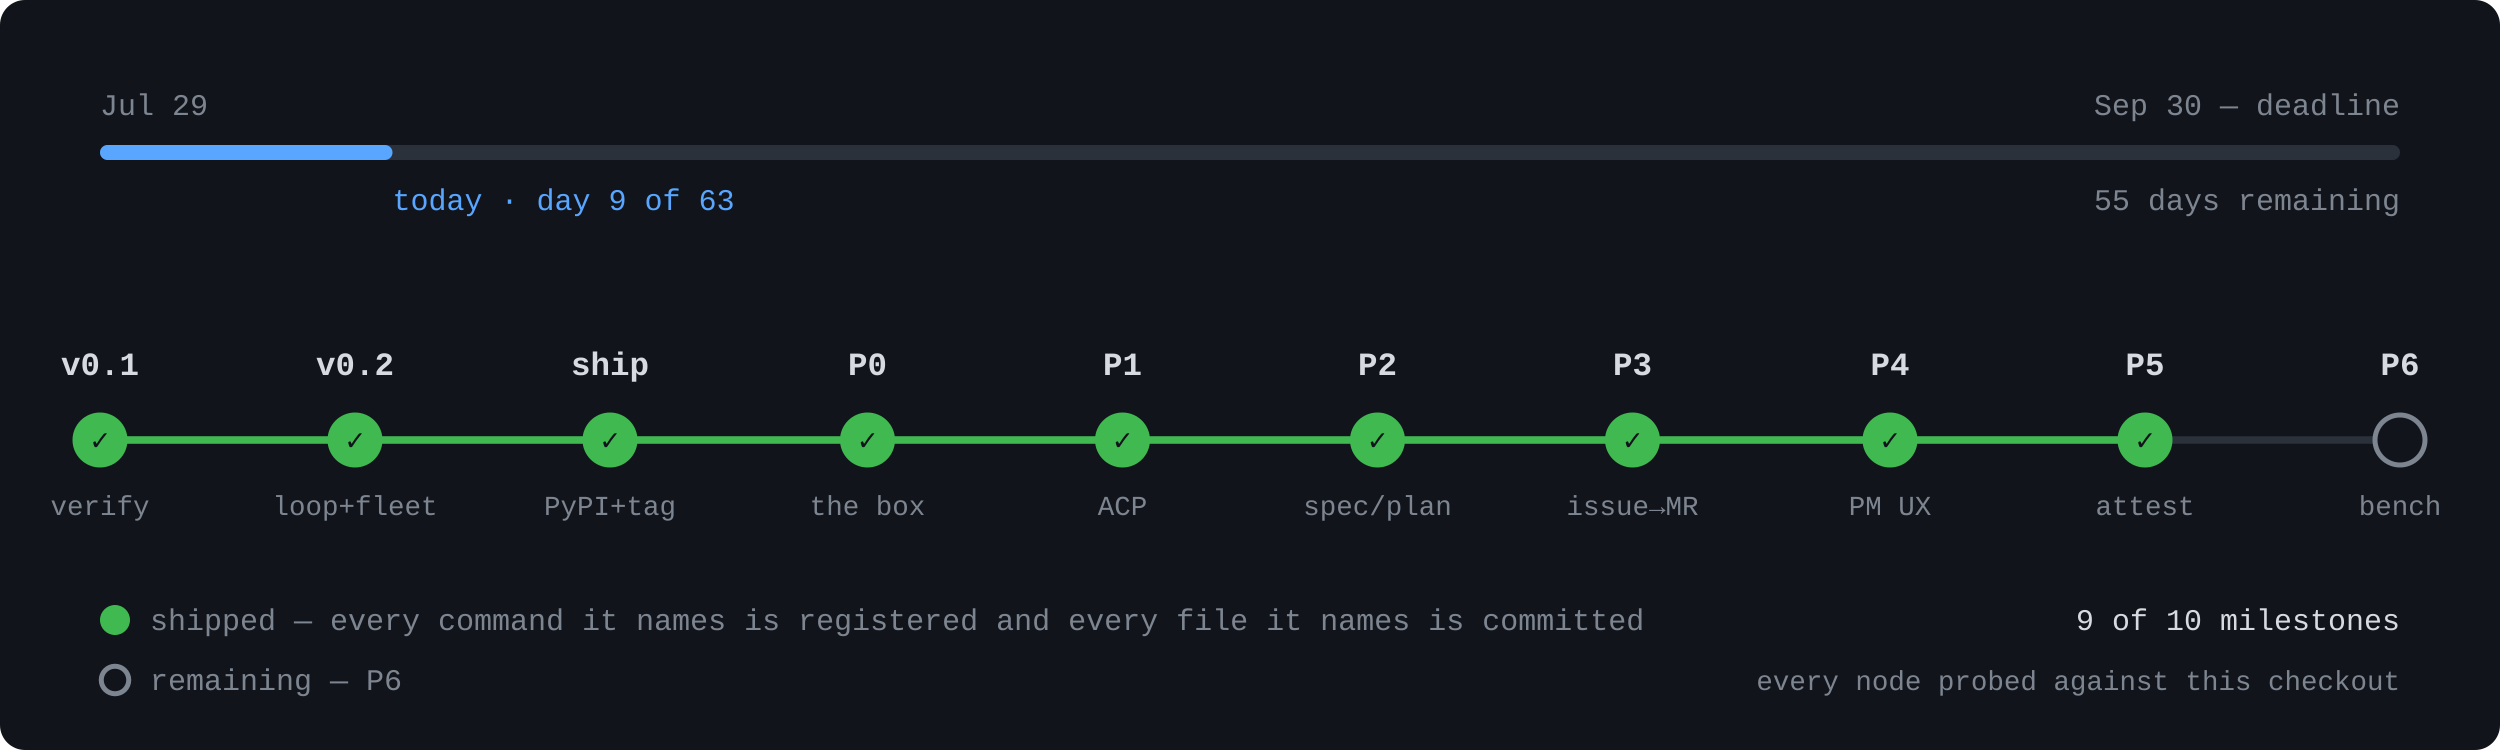
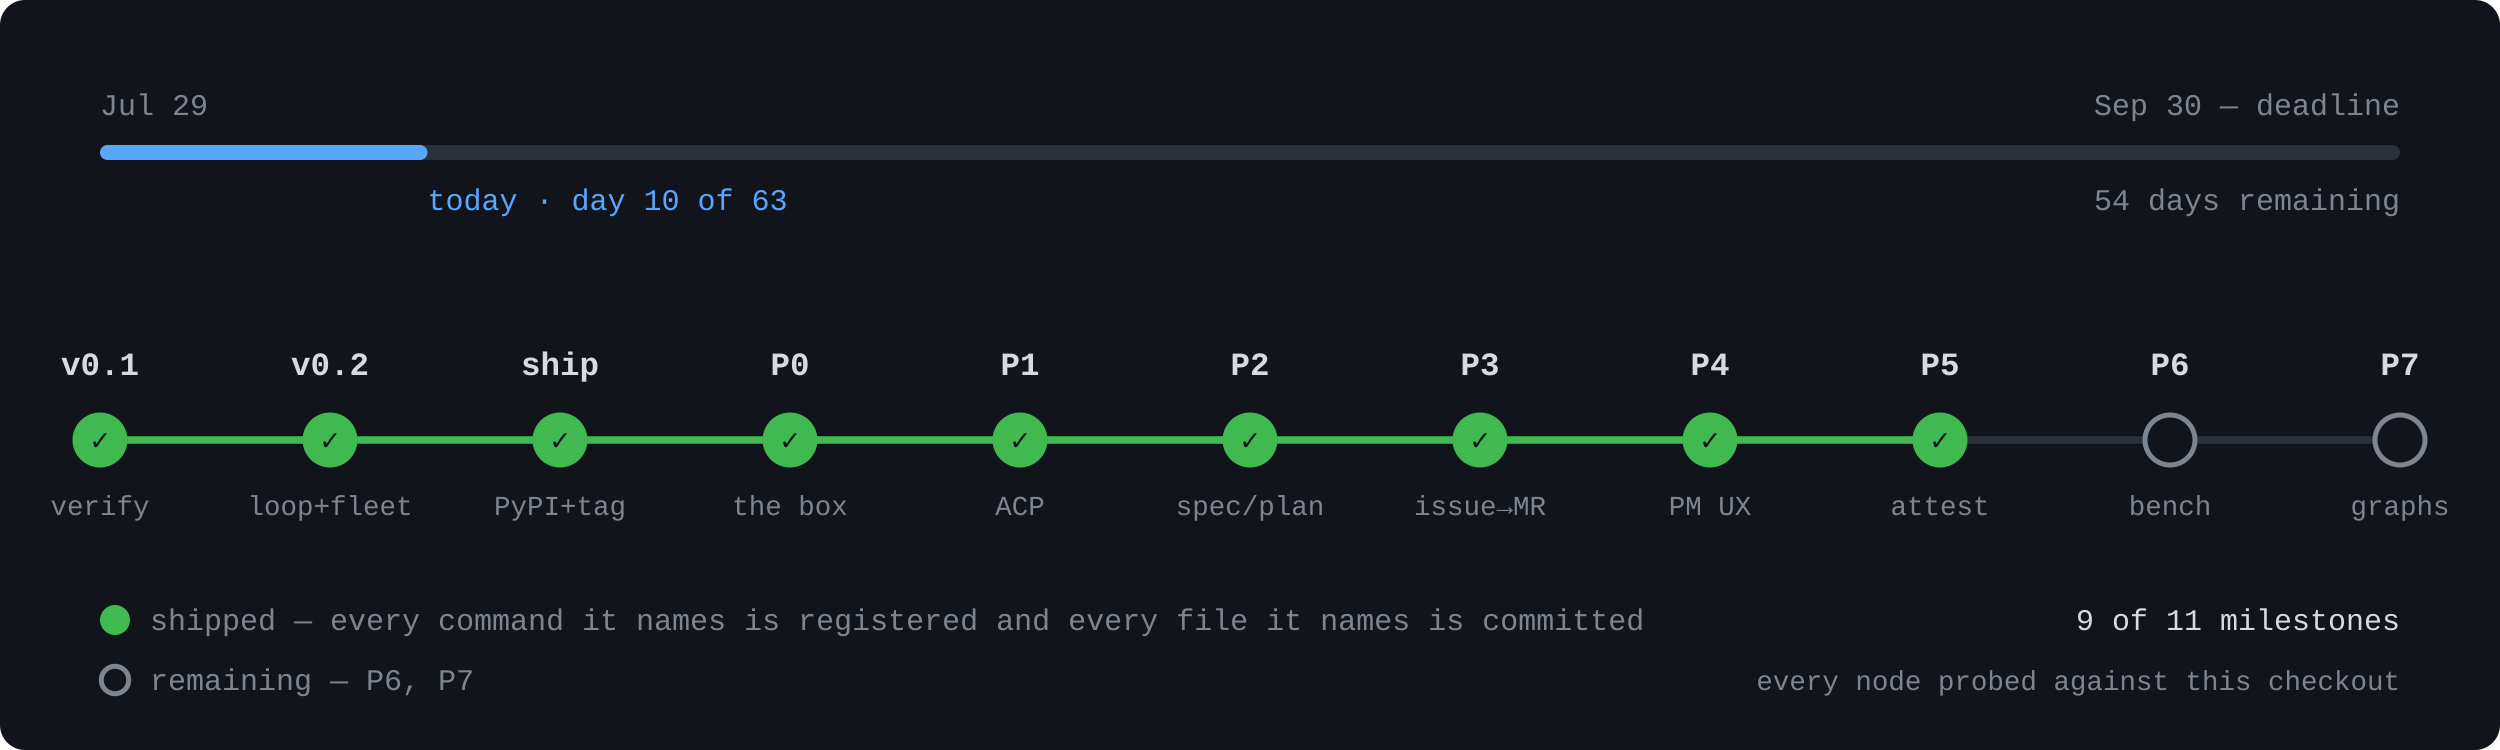
- <svg xmlns="http://www.w3.org/2000/svg" width="1000" height="300" viewBox="0 0 1000 300" font-family="ui-monospace,SFMono-Regular,'SF Mono',Menlo,Consolas,'Liberation Mono',monospace" role="img" aria-label="Wringer roadmap — 9 of 10 milestones shipped">
+ <svg xmlns="http://www.w3.org/2000/svg" width="1000" height="300" viewBox="0 0 1000 300" font-family="ui-monospace,SFMono-Regular,'SF Mono',Menlo,Consolas,'Liberation Mono',monospace" role="img" aria-label="Wringer roadmap — 9 of 11 milestones shipped">
  <rect width="100%" height="100%" rx="10" fill="#11141a" />
  <text x="40" y="46" fill="#7d8590" font-size="12">Jul 29</text>
  <text x="960" y="46" fill="#7d8590" font-size="12" text-anchor="end">Sep 30 — deadline</text>
  <rect x="40" y="58" width="920" height="6" rx="3" fill="#2b313b" />
-   <rect x="40" y="58" width="117" height="6" rx="3" fill="#58a6ff" />
-   <text x="157" y="84" fill="#58a6ff" font-size="12">today · day 9 of 63</text>
-   <text x="960" y="84" fill="#7d8590" font-size="12" text-anchor="end">55 days remaining</text>
+   <rect x="40" y="58" width="131" height="6" rx="3" fill="#58a6ff" />
+   <text x="171" y="84" fill="#58a6ff" font-size="12">today · day 10 of 63</text>
+   <text x="960" y="84" fill="#7d8590" font-size="12" text-anchor="end">54 days remaining</text>
  <line x1="40" y1="176" x2="960" y2="176" stroke="#2b313b" stroke-width="3" />
-   <line x1="40" y1="176" x2="858" y2="176" stroke="#3fb950" stroke-width="3" />
+   <line x1="40" y1="176" x2="776" y2="176" stroke="#3fb950" stroke-width="3" />
  <text x="40" y="150" fill="#d7dae0" font-size="13" font-weight="600" text-anchor="middle">v0.1</text>
  <circle cx="40" cy="176" r="11" fill="#3fb950" />
  <text x="40" y="180" fill="#11141a" font-size="12" font-weight="700" text-anchor="middle">✓</text>
  <text x="40" y="206" fill="#7d8590" font-size="11" text-anchor="middle">verify</text>
-   <text x="142" y="150" fill="#d7dae0" font-size="13" font-weight="600" text-anchor="middle">v0.2</text>
-   <circle cx="142" cy="176" r="11" fill="#3fb950" />
-   <text x="142" y="180" fill="#11141a" font-size="12" font-weight="700" text-anchor="middle">✓</text>
-   <text x="142" y="206" fill="#7d8590" font-size="11" text-anchor="middle">loop+fleet</text>
-   <text x="244" y="150" fill="#d7dae0" font-size="13" font-weight="600" text-anchor="middle">ship</text>
-   <circle cx="244" cy="176" r="11" fill="#3fb950" />
-   <text x="244" y="180" fill="#11141a" font-size="12" font-weight="700" text-anchor="middle">✓</text>
-   <text x="244" y="206" fill="#7d8590" font-size="11" text-anchor="middle">PyPI+tag</text>
-   <text x="347" y="150" fill="#d7dae0" font-size="13" font-weight="600" text-anchor="middle">P0</text>
-   <circle cx="347" cy="176" r="11" fill="#3fb950" />
-   <text x="347" y="180" fill="#11141a" font-size="12" font-weight="700" text-anchor="middle">✓</text>
-   <text x="347" y="206" fill="#7d8590" font-size="11" text-anchor="middle">the box</text>
-   <text x="449" y="150" fill="#d7dae0" font-size="13" font-weight="600" text-anchor="middle">P1</text>
-   <circle cx="449" cy="176" r="11" fill="#3fb950" />
-   <text x="449" y="180" fill="#11141a" font-size="12" font-weight="700" text-anchor="middle">✓</text>
-   <text x="449" y="206" fill="#7d8590" font-size="11" text-anchor="middle">ACP</text>
-   <text x="551" y="150" fill="#d7dae0" font-size="13" font-weight="600" text-anchor="middle">P2</text>
-   <circle cx="551" cy="176" r="11" fill="#3fb950" />
-   <text x="551" y="180" fill="#11141a" font-size="12" font-weight="700" text-anchor="middle">✓</text>
-   <text x="551" y="206" fill="#7d8590" font-size="11" text-anchor="middle">spec/plan</text>
-   <text x="653" y="150" fill="#d7dae0" font-size="13" font-weight="600" text-anchor="middle">P3</text>
-   <circle cx="653" cy="176" r="11" fill="#3fb950" />
-   <text x="653" y="180" fill="#11141a" font-size="12" font-weight="700" text-anchor="middle">✓</text>
-   <text x="653" y="206" fill="#7d8590" font-size="11" text-anchor="middle">issue→MR</text>
-   <text x="756" y="150" fill="#d7dae0" font-size="13" font-weight="600" text-anchor="middle">P4</text>
-   <circle cx="756" cy="176" r="11" fill="#3fb950" />
-   <text x="756" y="180" fill="#11141a" font-size="12" font-weight="700" text-anchor="middle">✓</text>
-   <text x="756" y="206" fill="#7d8590" font-size="11" text-anchor="middle">PM UX</text>
-   <text x="858" y="150" fill="#d7dae0" font-size="13" font-weight="600" text-anchor="middle">P5</text>
-   <circle cx="858" cy="176" r="11" fill="#3fb950" />
-   <text x="858" y="180" fill="#11141a" font-size="12" font-weight="700" text-anchor="middle">✓</text>
-   <text x="858" y="206" fill="#7d8590" font-size="11" text-anchor="middle">attest</text>
-   <text x="960" y="150" fill="#d7dae0" font-size="13" font-weight="600" text-anchor="middle">P6</text>
+   <text x="132" y="150" fill="#d7dae0" font-size="13" font-weight="600" text-anchor="middle">v0.2</text>
+   <circle cx="132" cy="176" r="11" fill="#3fb950" />
+   <text x="132" y="180" fill="#11141a" font-size="12" font-weight="700" text-anchor="middle">✓</text>
+   <text x="132" y="206" fill="#7d8590" font-size="11" text-anchor="middle">loop+fleet</text>
+   <text x="224" y="150" fill="#d7dae0" font-size="13" font-weight="600" text-anchor="middle">ship</text>
+   <circle cx="224" cy="176" r="11" fill="#3fb950" />
+   <text x="224" y="180" fill="#11141a" font-size="12" font-weight="700" text-anchor="middle">✓</text>
+   <text x="224" y="206" fill="#7d8590" font-size="11" text-anchor="middle">PyPI+tag</text>
+   <text x="316" y="150" fill="#d7dae0" font-size="13" font-weight="600" text-anchor="middle">P0</text>
+   <circle cx="316" cy="176" r="11" fill="#3fb950" />
+   <text x="316" y="180" fill="#11141a" font-size="12" font-weight="700" text-anchor="middle">✓</text>
+   <text x="316" y="206" fill="#7d8590" font-size="11" text-anchor="middle">the box</text>
+   <text x="408" y="150" fill="#d7dae0" font-size="13" font-weight="600" text-anchor="middle">P1</text>
+   <circle cx="408" cy="176" r="11" fill="#3fb950" />
+   <text x="408" y="180" fill="#11141a" font-size="12" font-weight="700" text-anchor="middle">✓</text>
+   <text x="408" y="206" fill="#7d8590" font-size="11" text-anchor="middle">ACP</text>
+   <text x="500" y="150" fill="#d7dae0" font-size="13" font-weight="600" text-anchor="middle">P2</text>
+   <circle cx="500" cy="176" r="11" fill="#3fb950" />
+   <text x="500" y="180" fill="#11141a" font-size="12" font-weight="700" text-anchor="middle">✓</text>
+   <text x="500" y="206" fill="#7d8590" font-size="11" text-anchor="middle">spec/plan</text>
+   <text x="592" y="150" fill="#d7dae0" font-size="13" font-weight="600" text-anchor="middle">P3</text>
+   <circle cx="592" cy="176" r="11" fill="#3fb950" />
+   <text x="592" y="180" fill="#11141a" font-size="12" font-weight="700" text-anchor="middle">✓</text>
+   <text x="592" y="206" fill="#7d8590" font-size="11" text-anchor="middle">issue→MR</text>
+   <text x="684" y="150" fill="#d7dae0" font-size="13" font-weight="600" text-anchor="middle">P4</text>
+   <circle cx="684" cy="176" r="11" fill="#3fb950" />
+   <text x="684" y="180" fill="#11141a" font-size="12" font-weight="700" text-anchor="middle">✓</text>
+   <text x="684" y="206" fill="#7d8590" font-size="11" text-anchor="middle">PM UX</text>
+   <text x="776" y="150" fill="#d7dae0" font-size="13" font-weight="600" text-anchor="middle">P5</text>
+   <circle cx="776" cy="176" r="11" fill="#3fb950" />
+   <text x="776" y="180" fill="#11141a" font-size="12" font-weight="700" text-anchor="middle">✓</text>
+   <text x="776" y="206" fill="#7d8590" font-size="11" text-anchor="middle">attest</text>
+   <text x="868" y="150" fill="#d7dae0" font-size="13" font-weight="600" text-anchor="middle">P6</text>
+   <circle cx="868" cy="176" r="10" fill="#11141a" stroke="#7d8590" stroke-width="2" />
+   <text x="868" y="206" fill="#7d8590" font-size="11" text-anchor="middle">bench</text>
+   <text x="960" y="150" fill="#d7dae0" font-size="13" font-weight="600" text-anchor="middle">P7</text>
  <circle cx="960" cy="176" r="10" fill="#11141a" stroke="#7d8590" stroke-width="2" />
-   <text x="960" y="206" fill="#7d8590" font-size="11" text-anchor="middle">bench</text>
+   <text x="960" y="206" fill="#7d8590" font-size="11" text-anchor="middle">graphs</text>
  <circle cx="46" cy="248" r="6" fill="#3fb950" />
  <text x="60" y="252" fill="#7d8590" font-size="12">shipped — every command it names is registered and every file it names is committed</text>
  <circle cx="46" cy="272" r="5.5" fill="#11141a" stroke="#7d8590" stroke-width="2" />
-   <text x="60" y="276" fill="#7d8590" font-size="12">remaining — P6</text>
-   <text x="960" y="252" fill="#d7dae0" font-size="12" text-anchor="end">9 of 10 milestones</text>
+   <text x="60" y="276" fill="#7d8590" font-size="12">remaining — P6, P7</text>
+   <text x="960" y="252" fill="#d7dae0" font-size="12" text-anchor="end">9 of 11 milestones</text>
  <text x="960" y="276" fill="#7d8590" font-size="11" text-anchor="end">every node probed against this checkout</text>
</svg>
